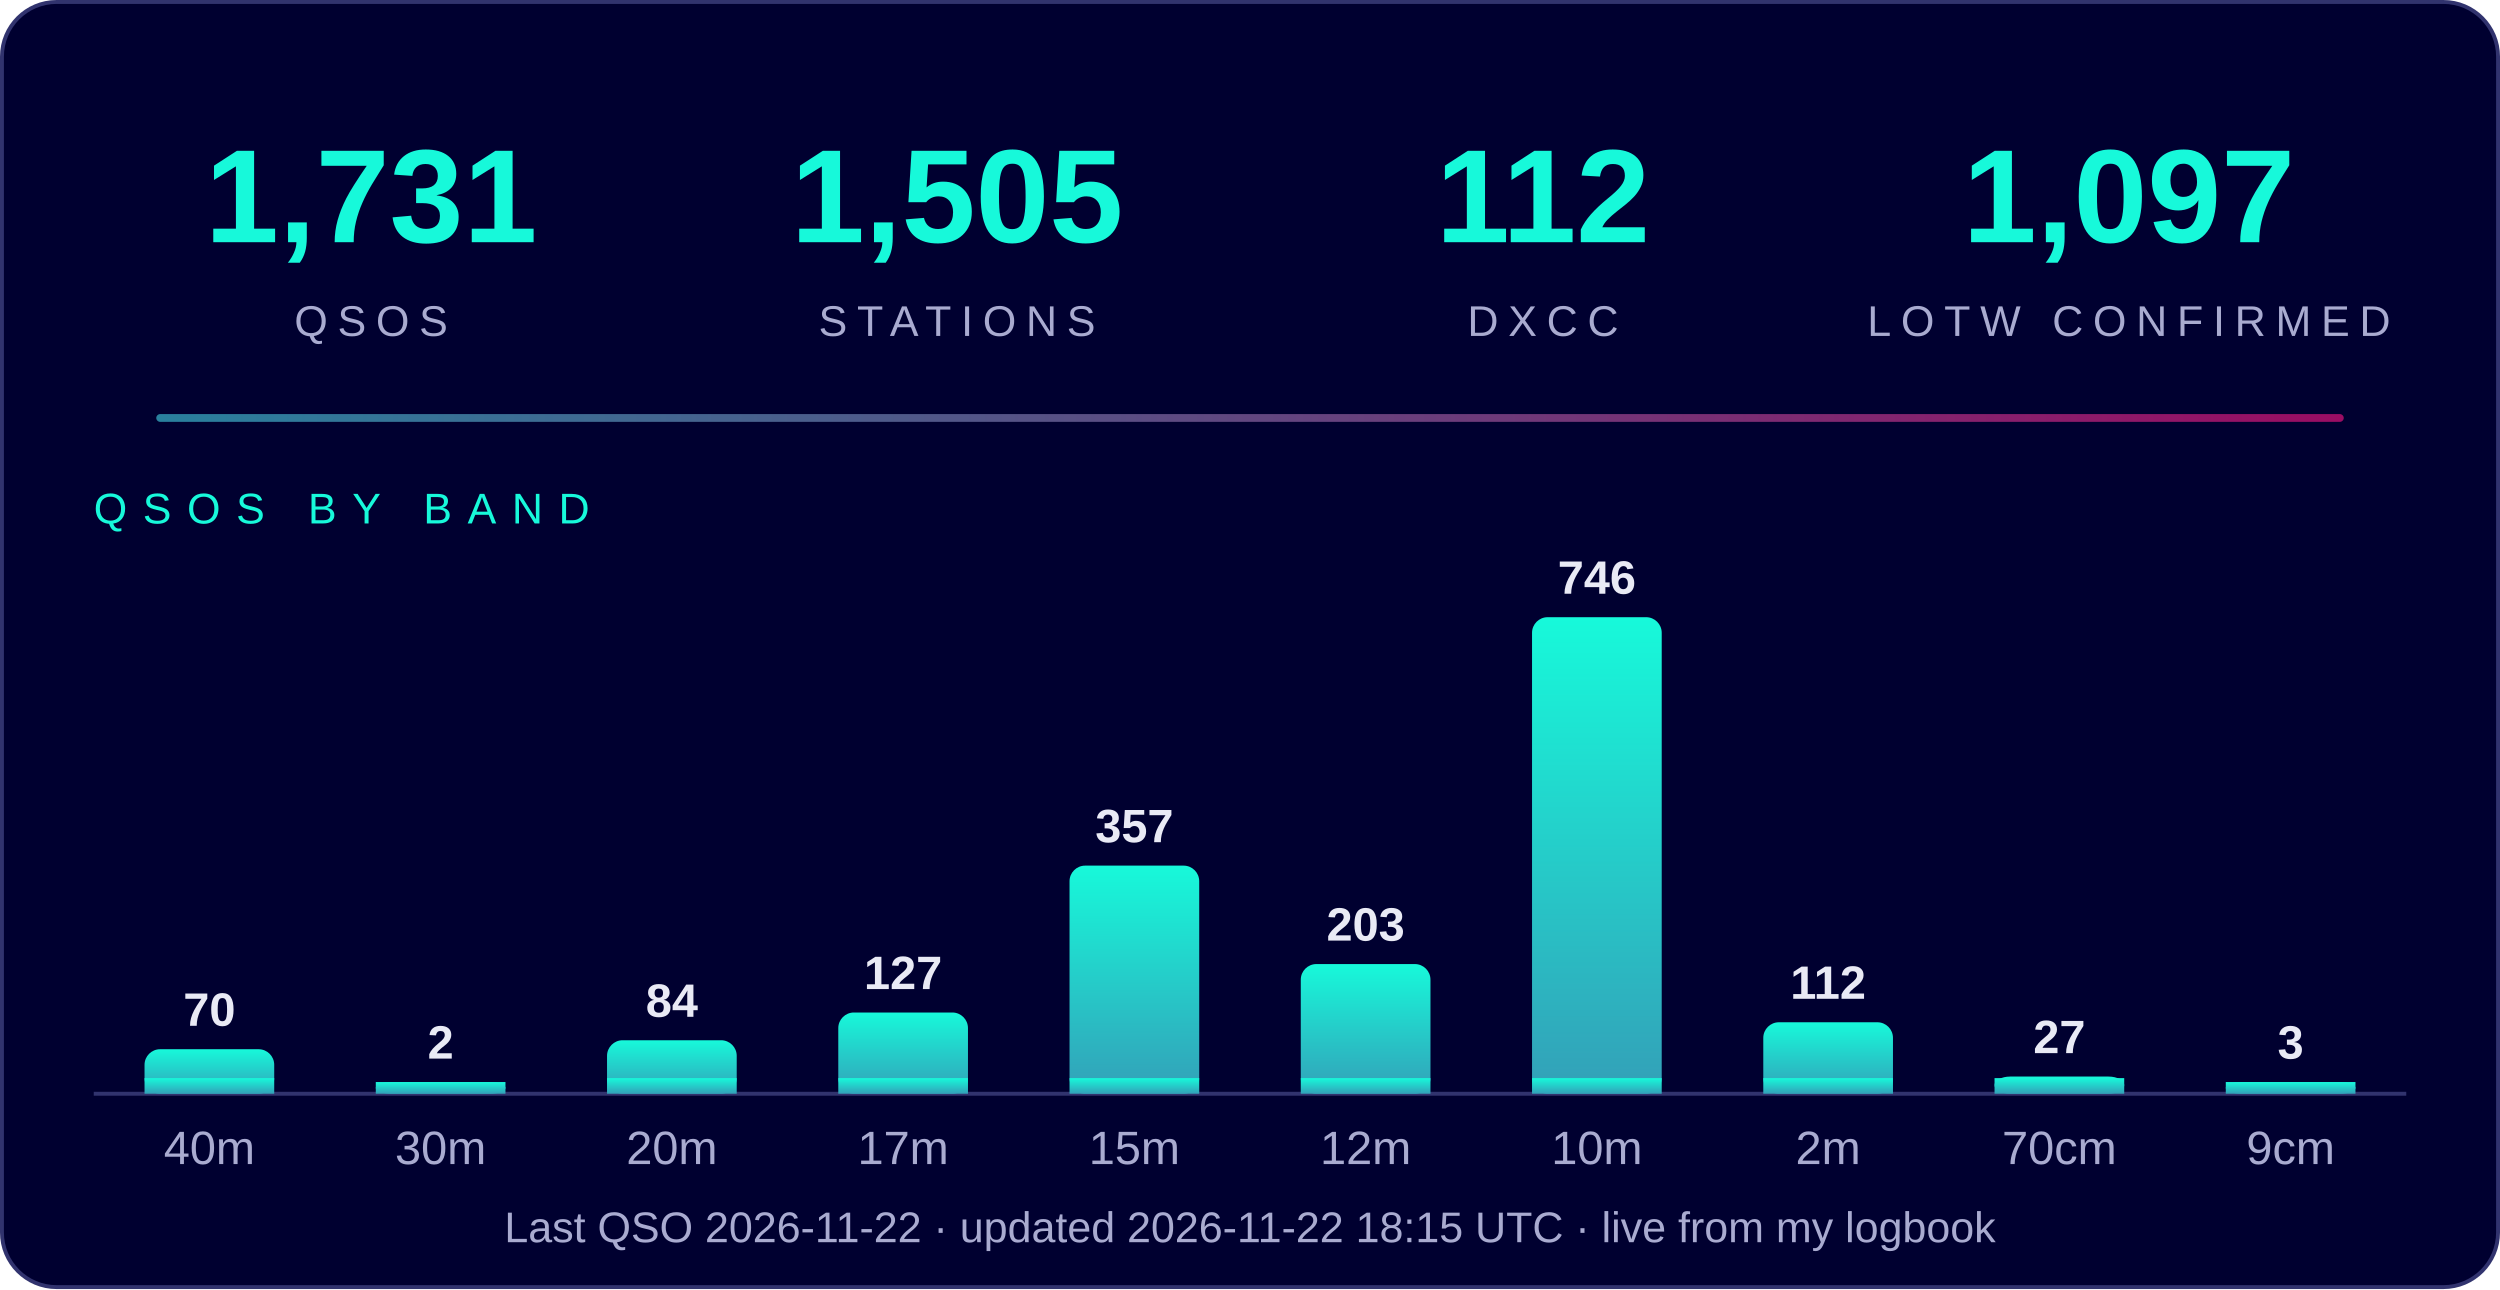
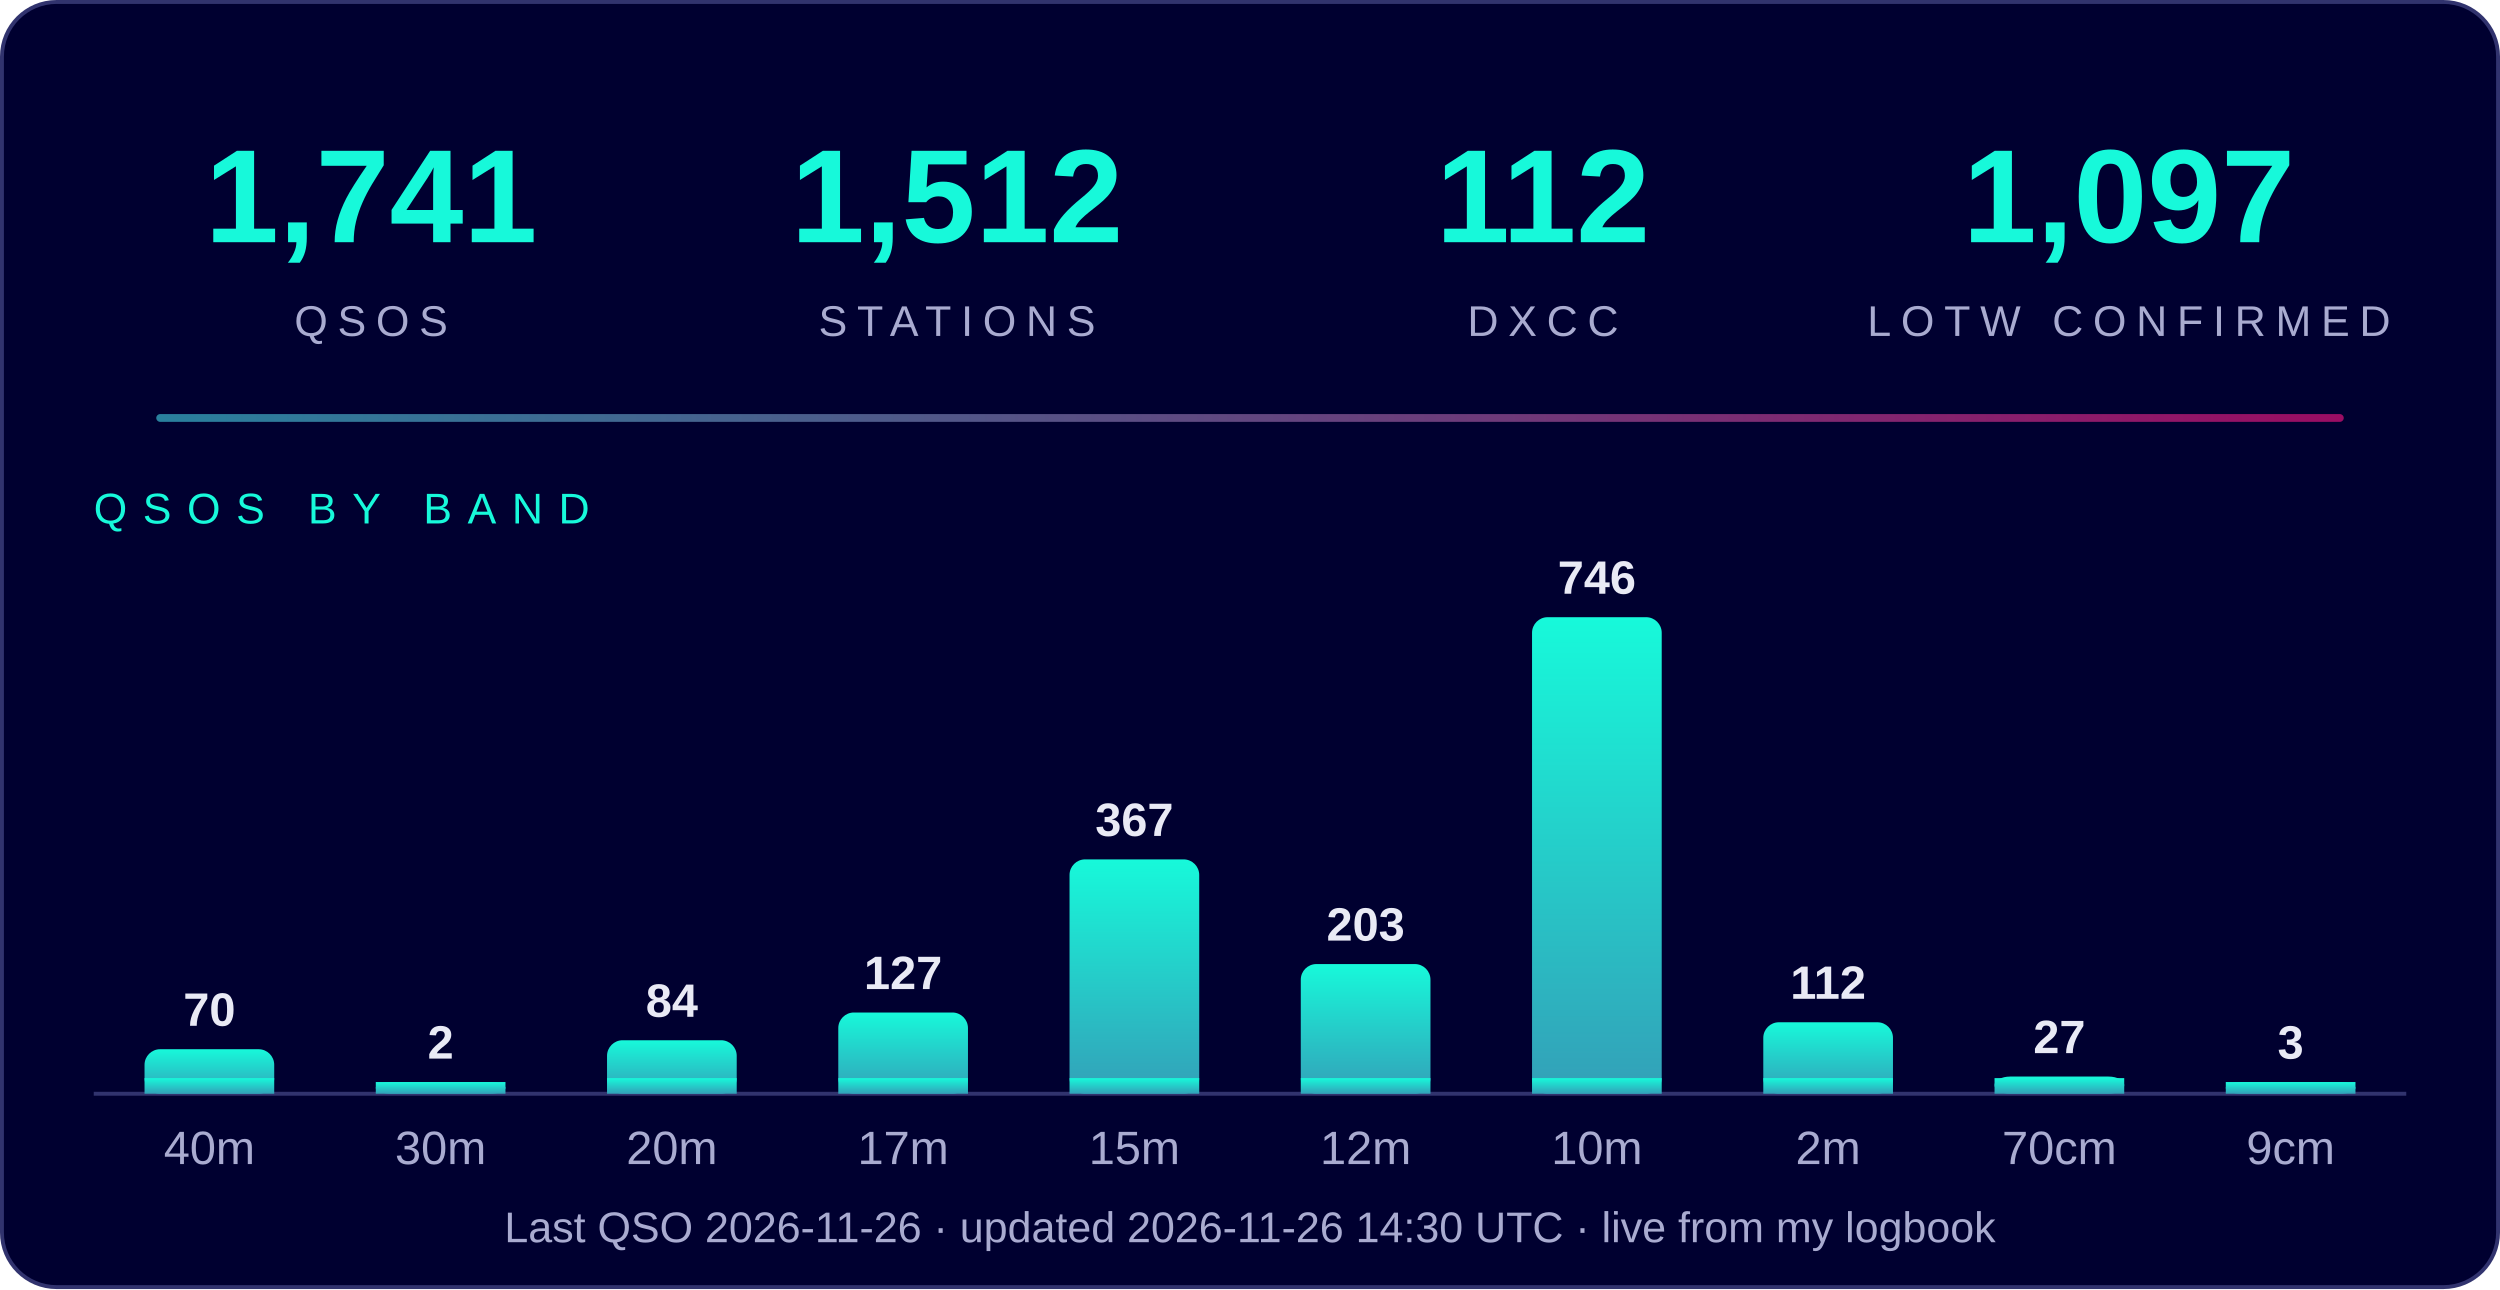
<svg xmlns="http://www.w3.org/2000/svg" width="640" height="330" viewBox="0 0 640 330" font-family="Segoe UI, Arial, Helvetica, sans-serif">
  <defs>
    <linearGradient id="g" x1="0" y1="1" x2="0" y2="0">
      <stop offset="0" stop-color="#33a0b8" />
      <stop offset="1" stop-color="#17f9da" />
    </linearGradient>
    <linearGradient id="line" x1="0" x2="1">
      <stop offset="0" stop-color="#33a0b8" />
      <stop offset="1" stop-color="#c0106f" />
    </linearGradient>
  </defs>
  <rect x="0.5" y="0.5" width="639" height="329" rx="14" fill="#000030" stroke="#31336e" />
-   <text x="95" y="62" text-anchor="middle" font-size="34" font-weight="800" fill="#17f9da">1,731</text>
+   <text x="95" y="62" text-anchor="middle" font-size="34" font-weight="800" fill="#17f9da">1,741</text>
  <text x="95" y="86" text-anchor="middle" font-size="11" letter-spacing="2.5" fill="#a9abd0">QSOS</text>
-   <text x="245" y="62" text-anchor="middle" font-size="34" font-weight="800" fill="#17f9da">1,505</text>
+   <text x="245" y="62" text-anchor="middle" font-size="34" font-weight="800" fill="#17f9da">1,512</text>
  <text x="245" y="86" text-anchor="middle" font-size="11" letter-spacing="2.5" fill="#a9abd0">STATIONS</text>
  <text x="395" y="62" text-anchor="middle" font-size="34" font-weight="800" fill="#17f9da">112</text>
  <text x="395" y="86" text-anchor="middle" font-size="11" letter-spacing="2.5" fill="#a9abd0">DXCC</text>
  <text x="545" y="62" text-anchor="middle" font-size="34" font-weight="800" fill="#17f9da">1,097</text>
  <text x="545" y="86" text-anchor="middle" font-size="11" letter-spacing="2.5" fill="#a9abd0">LOTW CONFIRMED</text>
  <rect x="40" y="106" width="560" height="2" rx="1" fill="url(#line)" opacity="0.8" />
  <text x="24" y="134" font-size="11" letter-spacing="4" fill="#17f9da">QSOS BY BAND</text>
  <line x1="24" y1="280" x2="616" y2="280" stroke="#31336e" />
  <rect x="37.0" y="268.6" width="33.2" height="11.4" rx="4" fill="url(#g)" />
  <rect x="37.0" y="276.0" width="33.2" height="4.0" fill="url(#g)" />
  <text x="53.6" y="262.6" text-anchor="middle" font-size="12" font-weight="bold" fill="#e9eaf5">70</text>
  <text x="53.6" y="298" text-anchor="middle" font-size="12" fill="#a9abd0">40m</text>
  <rect x="96.2" y="277.0" width="33.2" height="3.0" rx="4" fill="url(#g)" />
  <rect x="96.2" y="277.0" width="33.2" height="3.0" fill="url(#g)" />
  <text x="112.8" y="271.0" text-anchor="middle" font-size="12" font-weight="bold" fill="#e9eaf5">2</text>
  <text x="112.8" y="298" text-anchor="middle" font-size="12" fill="#a9abd0">30m</text>
  <rect x="155.4" y="266.3" width="33.2" height="13.7" rx="4" fill="url(#g)" />
  <rect x="155.4" y="276.0" width="33.2" height="4.0" fill="url(#g)" />
  <text x="172.0" y="260.3" text-anchor="middle" font-size="12" font-weight="bold" fill="#e9eaf5">84</text>
  <text x="172.0" y="298" text-anchor="middle" font-size="12" fill="#a9abd0">20m</text>
  <rect x="214.6" y="259.2" width="33.2" height="20.8" rx="4" fill="url(#g)" />
  <rect x="214.6" y="276.0" width="33.2" height="4.0" fill="url(#g)" />
  <text x="231.2" y="253.2" text-anchor="middle" font-size="12" font-weight="bold" fill="#e9eaf5">127</text>
  <text x="231.2" y="298" text-anchor="middle" font-size="12" fill="#a9abd0">17m</text>
-   <rect x="273.8" y="221.6" width="33.2" height="58.4" rx="4" fill="url(#g)" />
+   <rect x="273.8" y="220.0" width="33.2" height="60.0" rx="4" fill="url(#g)" />
  <rect x="273.8" y="276.0" width="33.2" height="4.0" fill="url(#g)" />
-   <text x="290.4" y="215.6" text-anchor="middle" font-size="12" font-weight="bold" fill="#e9eaf5">357</text>
+   <text x="290.4" y="214.0" text-anchor="middle" font-size="12" font-weight="bold" fill="#e9eaf5">367</text>
  <text x="290.4" y="298" text-anchor="middle" font-size="12" fill="#a9abd0">15m</text>
  <rect x="333.0" y="246.8" width="33.2" height="33.2" rx="4" fill="url(#g)" />
  <rect x="333.0" y="276.0" width="33.2" height="4.0" fill="url(#g)" />
  <text x="349.6" y="240.8" text-anchor="middle" font-size="12" font-weight="bold" fill="#e9eaf5">203</text>
  <text x="349.6" y="298" text-anchor="middle" font-size="12" fill="#a9abd0">12m</text>
  <rect x="392.2" y="158.0" width="33.2" height="122.0" rx="4" fill="url(#g)" />
  <rect x="392.2" y="276.0" width="33.2" height="4.0" fill="url(#g)" />
  <text x="408.8" y="152.0" text-anchor="middle" font-size="12" font-weight="bold" fill="#e9eaf5">746</text>
  <text x="408.8" y="298" text-anchor="middle" font-size="12" fill="#a9abd0">10m</text>
  <rect x="451.4" y="261.7" width="33.2" height="18.3" rx="4" fill="url(#g)" />
  <rect x="451.4" y="276.0" width="33.2" height="4.0" fill="url(#g)" />
  <text x="468.0" y="255.7" text-anchor="middle" font-size="12" font-weight="bold" fill="#e9eaf5">112</text>
  <text x="468.0" y="298" text-anchor="middle" font-size="12" fill="#a9abd0">2m</text>
  <rect x="510.6" y="275.6" width="33.2" height="4.4" rx="4" fill="url(#g)" />
  <rect x="510.6" y="276.0" width="33.2" height="4.0" fill="url(#g)" />
  <text x="527.2" y="269.6" text-anchor="middle" font-size="12" font-weight="bold" fill="#e9eaf5">27</text>
  <text x="527.2" y="298" text-anchor="middle" font-size="12" fill="#a9abd0">70cm</text>
  <rect x="569.8" y="277.0" width="33.2" height="3.0" rx="4" fill="url(#g)" />
  <rect x="569.8" y="277.0" width="33.2" height="3.0" fill="url(#g)" />
  <text x="586.4" y="271.0" text-anchor="middle" font-size="12" font-weight="bold" fill="#e9eaf5">3</text>
  <text x="586.4" y="298" text-anchor="middle" font-size="12" fill="#a9abd0">9cm</text>
-   <text x="320" y="318" text-anchor="middle" font-size="11" fill="#a9abd0">Last QSO 2026-11-22  ·  updated 2026-11-22 18:15 UTC  ·  live from my logbook</text>
+   <text x="320" y="318" text-anchor="middle" font-size="11" fill="#a9abd0">Last QSO 2026-11-26  ·  updated 2026-11-26 14:30 UTC  ·  live from my logbook</text>
</svg>
